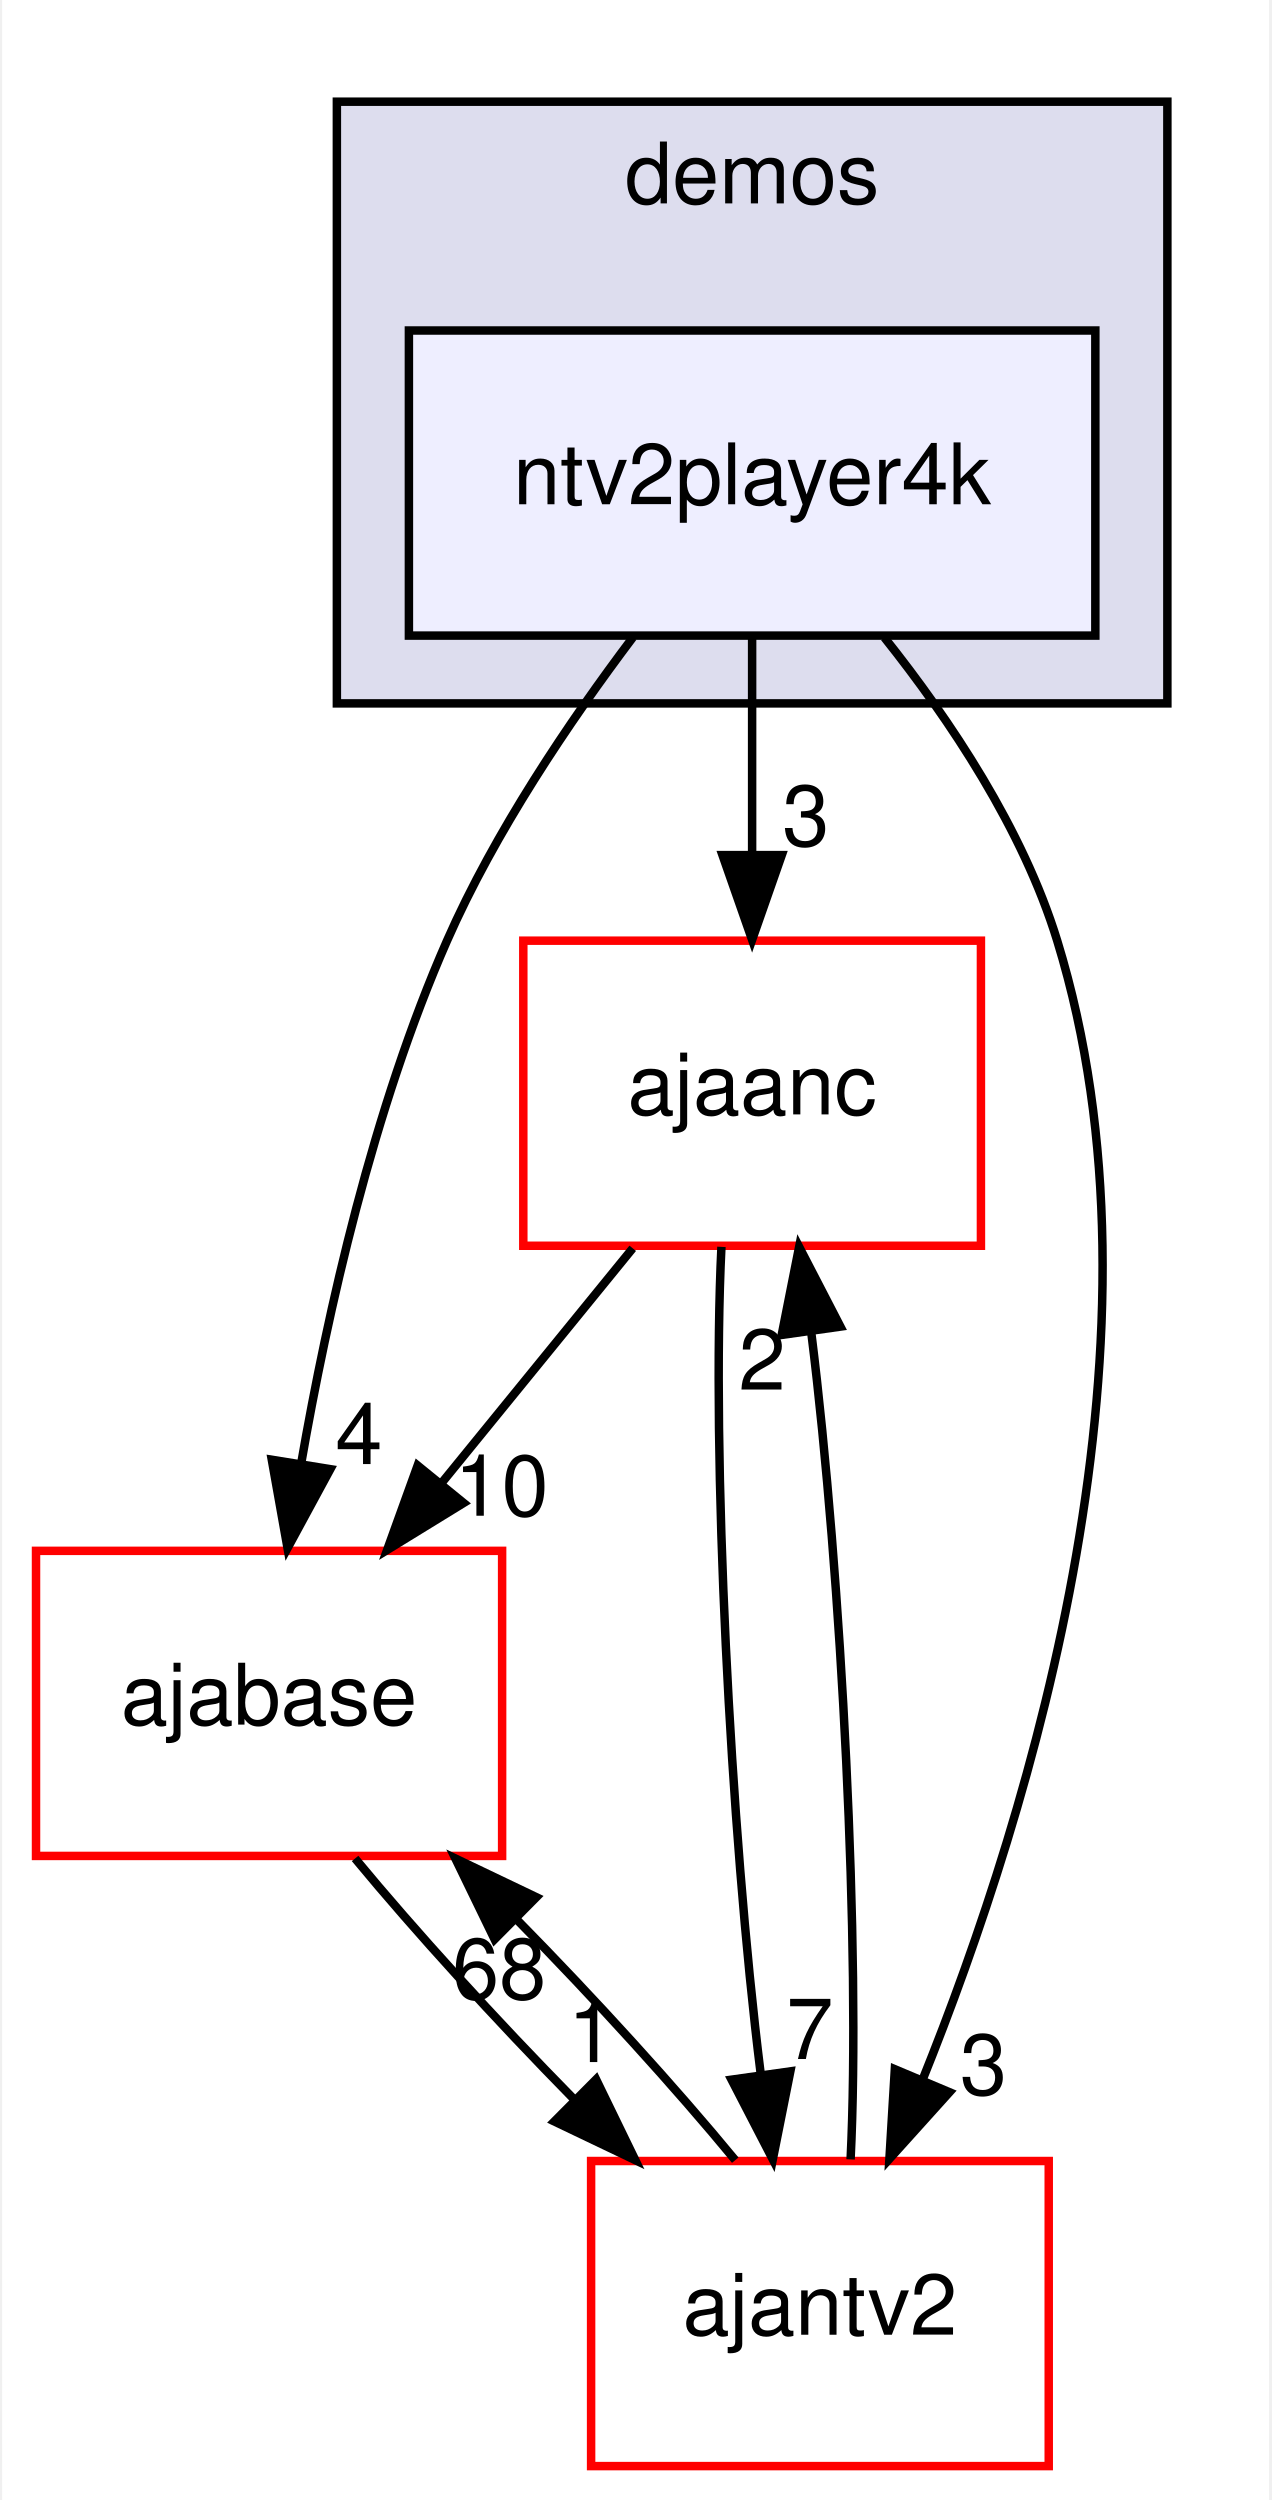
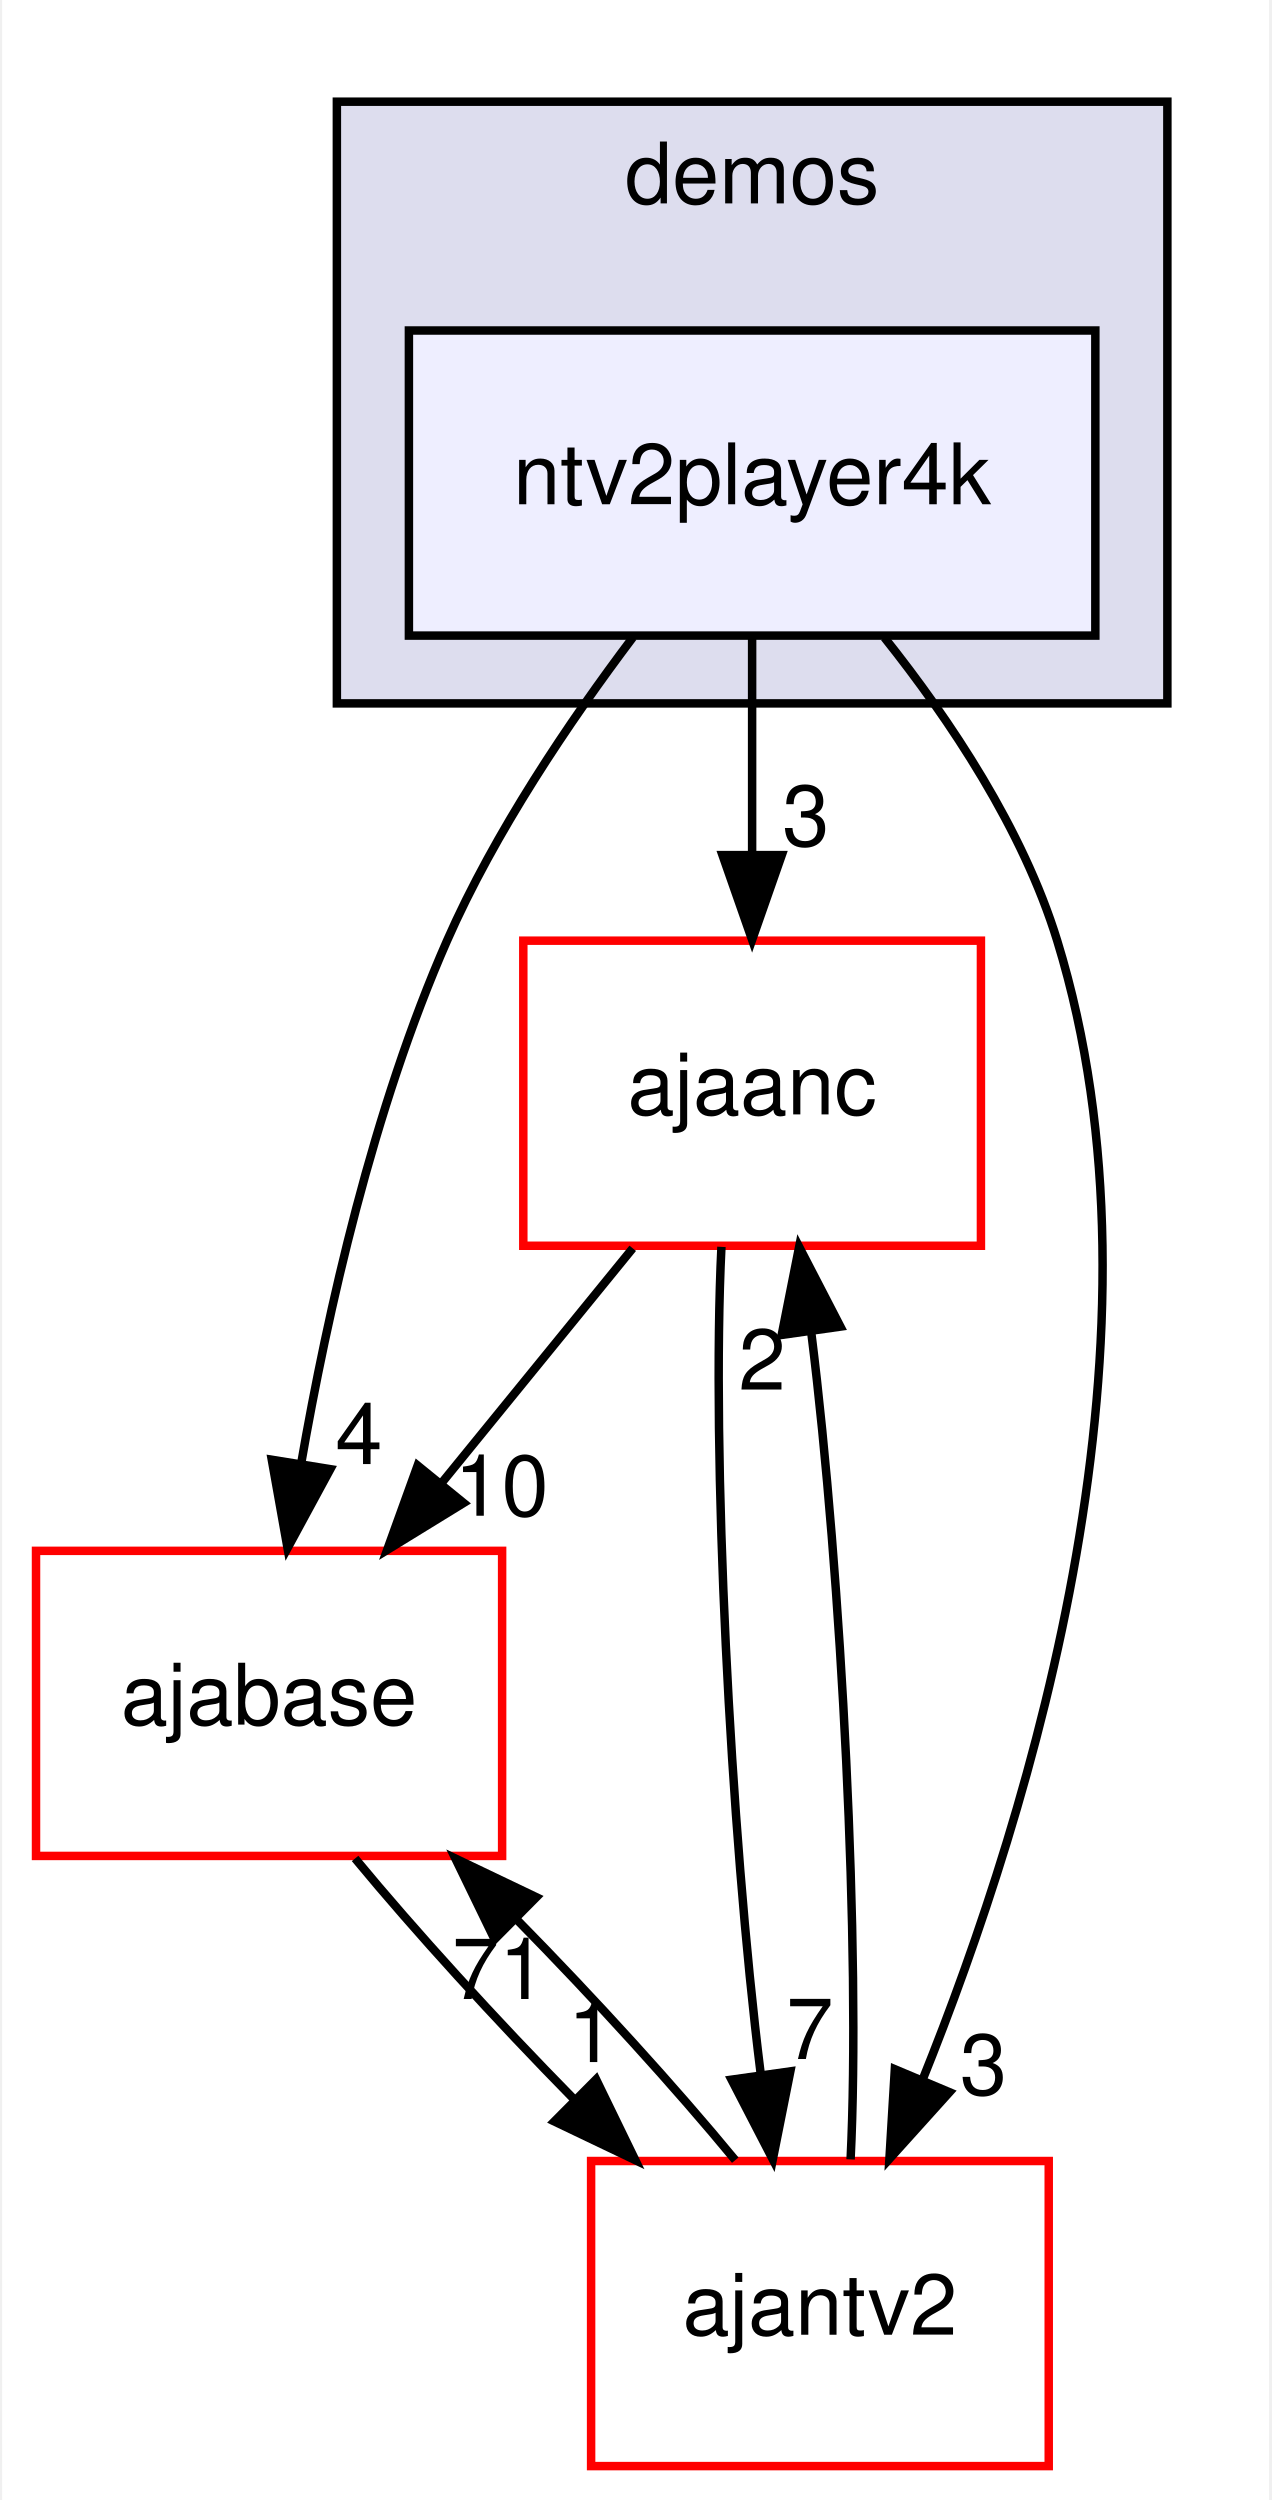
<svg xmlns="http://www.w3.org/2000/svg" xmlns:xlink="http://www.w3.org/1999/xlink" width="150pt" height="295pt" viewBox="0.00 0.00 149.50 295.00">
  <g id="graph0" class="graph" transform="scale(1 1) rotate(0) translate(4 291)">
    <polygon fill="white" stroke="transparent" points="-4,4 -4,-291 145.5,-291 145.5,4 -4,4" />
    <g id="clust1" class="cluster">
      <g id="a_clust1">
        <a xlink:href="dir_957939c99aa964633a97cef056d70db5.html" target="_top" xlink:title="demos">
          <polygon fill="#ddddee" stroke="black" points="35.5,-208 35.5,-279 133.5,-279 133.5,-208 35.5,-208" />
          <text text-anchor="middle" x="84.5" y="-267" font-family="Helvetica,sans-Serif" font-size="10.00">demos</text>
        </a>
      </g>
    </g>
    <g id="node1" class="node">
      <g id="a_node1">
        <a xlink:href="dir_db224b9d12d11de7edb1cf29a3444526.html" target="_top" xlink:title="ntv2player4k">
          <polygon fill="#eeeeff" stroke="black" points="125,-252 44,-252 44,-216 125,-216 125,-252" />
          <text text-anchor="middle" x="84.5" y="-231.5" font-family="Helvetica,sans-Serif" font-size="10.00">ntv2player4k</text>
        </a>
      </g>
    </g>
    <g id="node2" class="node">
      <g id="a_node2">
        <a xlink:href="dir_b59e94d4ad5c664834b28d5f17def224.html" target="_top" xlink:title="ajaanc">
          <polygon fill="white" stroke="red" points="111.5,-180 57.5,-180 57.5,-144 111.5,-144 111.5,-180" />
          <text text-anchor="middle" x="84.5" y="-159.5" font-family="Helvetica,sans-Serif" font-size="10.00">ajaanc</text>
        </a>
      </g>
    </g>
    <g id="edge4" class="edge">
      <path fill="none" stroke="black" d="M84.5,-215.7C84.5,-207.98 84.5,-198.71 84.5,-190.11" />
      <polygon fill="black" stroke="black" points="88,-190.1 84.5,-180.1 81,-190.1 88,-190.1" />
      <g id="a_edge4-headlabel">
        <a xlink:href="dir_000048_000006.html" target="_top" xlink:title="3">
          <text text-anchor="middle" x="90.84" y="-191.2" font-family="Helvetica,sans-Serif" font-size="10.00">3</text>
        </a>
      </g>
    </g>
    <g id="node3" class="node">
      <g id="a_node3">
        <a xlink:href="dir_e87eb6ce74e63cd1183c59eb94e728a6.html" target="_top" xlink:title="ajabase">
          <polygon fill="white" stroke="red" points="55,-108 0,-108 0,-72 55,-72 55,-108" />
          <text text-anchor="middle" x="27.5" y="-87.5" font-family="Helvetica,sans-Serif" font-size="10.00">ajabase</text>
        </a>
      </g>
    </g>
    <g id="edge5" class="edge">
      <path fill="none" stroke="black" d="M70.44,-215.8C62.95,-205.87 54.14,-192.83 48.5,-180 39.79,-160.2 34.41,-136.26 31.27,-118.2" />
      <polygon fill="black" stroke="black" points="34.73,-117.64 29.68,-108.32 27.82,-118.75 34.73,-117.64" />
      <g id="a_edge5-headlabel">
        <a xlink:href="dir_000048_000009.html" target="_top" xlink:title="4">
          <text text-anchor="middle" x="38.1" y="-118.24" font-family="Helvetica,sans-Serif" font-size="10.00">4</text>
        </a>
      </g>
    </g>
    <g id="node4" class="node">
      <g id="a_node4">
        <a xlink:href="dir_dcc334097b934f5294dca7e33f0e0621.html" target="_top" xlink:title="ajantv2">
          <polygon fill="white" stroke="red" points="119.5,-36 65.5,-36 65.5,0 119.5,0 119.5,-36" />
          <text text-anchor="middle" x="92.5" y="-15.5" font-family="Helvetica,sans-Serif" font-size="10.00">ajantv2</text>
        </a>
      </g>
    </g>
    <g id="edge6" class="edge">
      <path fill="none" stroke="black" d="M100.11,-215.77C107.87,-206.03 116.45,-193.18 120.5,-180 134.71,-133.8 117.6,-77.78 104.57,-45.48" />
      <polygon fill="black" stroke="black" points="107.79,-44.12 100.7,-36.25 101.34,-46.83 107.79,-44.12" />
      <g id="a_edge6-headlabel">
        <a xlink:href="dir_000048_000020.html" target="_top" xlink:title="3">
          <text text-anchor="middle" x="111.8" y="-43.83" font-family="Helvetica,sans-Serif" font-size="10.00">3</text>
        </a>
      </g>
    </g>
    <g id="edge1" class="edge">
      <path fill="none" stroke="black" d="M70.41,-143.7C63.58,-135.3 55.24,-125.07 47.74,-115.86" />
      <polygon fill="black" stroke="black" points="50.46,-113.65 41.43,-108.1 45.03,-118.07 50.46,-113.65" />
      <g id="a_edge1-headlabel">
        <a xlink:href="dir_000006_000009.html" target="_top" xlink:title="10">
          <text text-anchor="middle" x="54.93" y="-112.14" font-family="Helvetica,sans-Serif" font-size="10.00">10</text>
        </a>
      </g>
    </g>
    <g id="edge2" class="edge">
      <path fill="none" stroke="black" d="M80.88,-143.87C79.69,-119.67 81.9,-75.21 85.5,-46.39" />
      <polygon fill="black" stroke="black" points="89.01,-46.58 86.94,-36.19 82.07,-45.6 89.01,-46.58" />
      <g id="a_edge2-headlabel">
        <a xlink:href="dir_000006_000020.html" target="_top" xlink:title="7">
          <text text-anchor="middle" x="91.31" y="-48.04" font-family="Helvetica,sans-Serif" font-size="10.00">7</text>
        </a>
      </g>
    </g>
    <g id="edge3" class="edge">
      <path fill="none" stroke="black" d="M37.65,-71.7C44.72,-63.14 54.27,-52.66 63.47,-43.3" />
      <polygon fill="black" stroke="black" points="66.09,-45.63 70.72,-36.1 61.16,-40.67 66.09,-45.63" />
      <g id="a_edge3-headlabel">
        <a xlink:href="dir_000009_000020.html" target="_top" xlink:title="1">
          <text text-anchor="middle" x="65.54" y="-47.68" font-family="Helvetica,sans-Serif" font-size="10.00">1</text>
        </a>
      </g>
    </g>
    <g id="edge7" class="edge">
      <path fill="none" stroke="black" d="M96.12,-36.19C97.31,-60.42 95.09,-104.89 91.49,-133.68" />
      <polygon fill="black" stroke="black" points="87.99,-133.48 90.05,-143.87 94.92,-134.46 87.99,-133.48" />
      <g id="a_edge7-headlabel">
        <a xlink:href="dir_000020_000006.html" target="_top" xlink:title="2">
          <text text-anchor="middle" x="85.68" y="-127.02" font-family="Helvetica,sans-Serif" font-size="10.00">2</text>
        </a>
      </g>
    </g>
    <g id="edge8" class="edge">
      <path fill="none" stroke="black" d="M82.51,-36.1C75.48,-44.64 65.95,-55.11 56.74,-64.48" />
      <polygon fill="black" stroke="black" points="54.11,-62.16 49.48,-71.7 59.04,-67.13 54.11,-62.16" />
      <g id="a_edge8-headlabel">
-         <a xlink:href="dir_000020_000009.html" target="_top" xlink:title="68">
-           <text text-anchor="middle" x="54.65" y="-55.12" font-family="Helvetica,sans-Serif" font-size="10.00">68</text>
+         <a xlink:href="dir_000020_000009.html" target="_top" xlink:title="71">
+           <text text-anchor="middle" x="54.65" y="-55.12" font-family="Helvetica,sans-Serif" font-size="10.00">71</text>
        </a>
      </g>
    </g>
  </g>
</svg>
